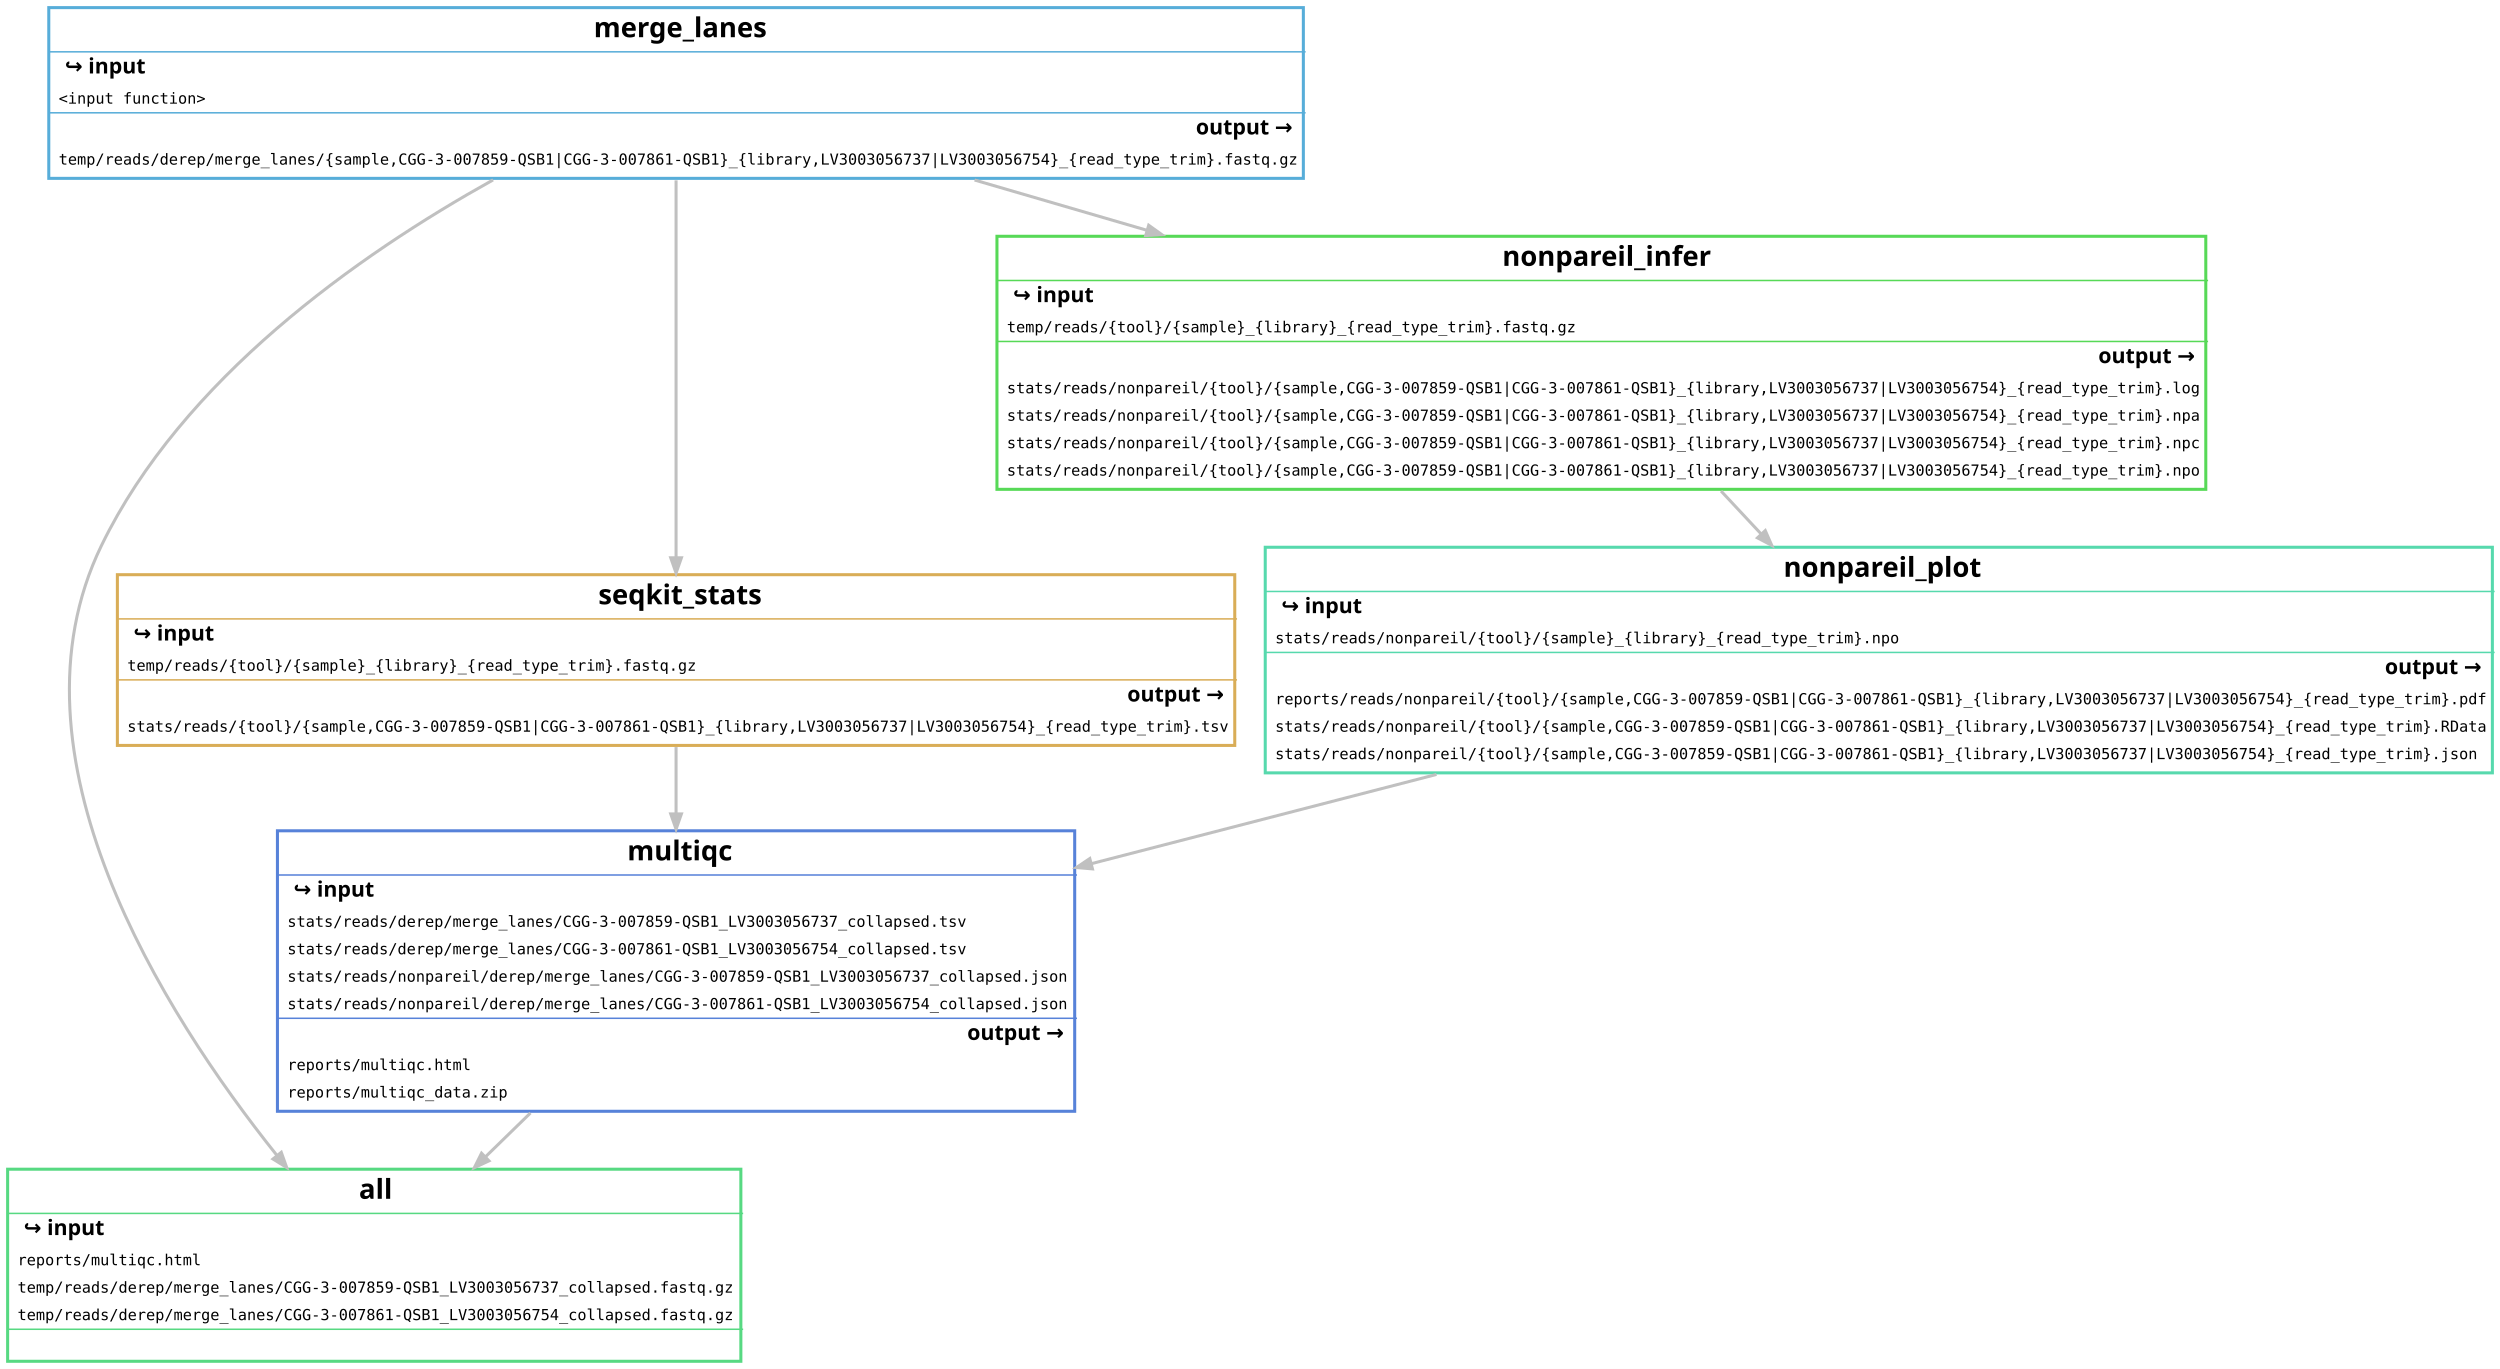
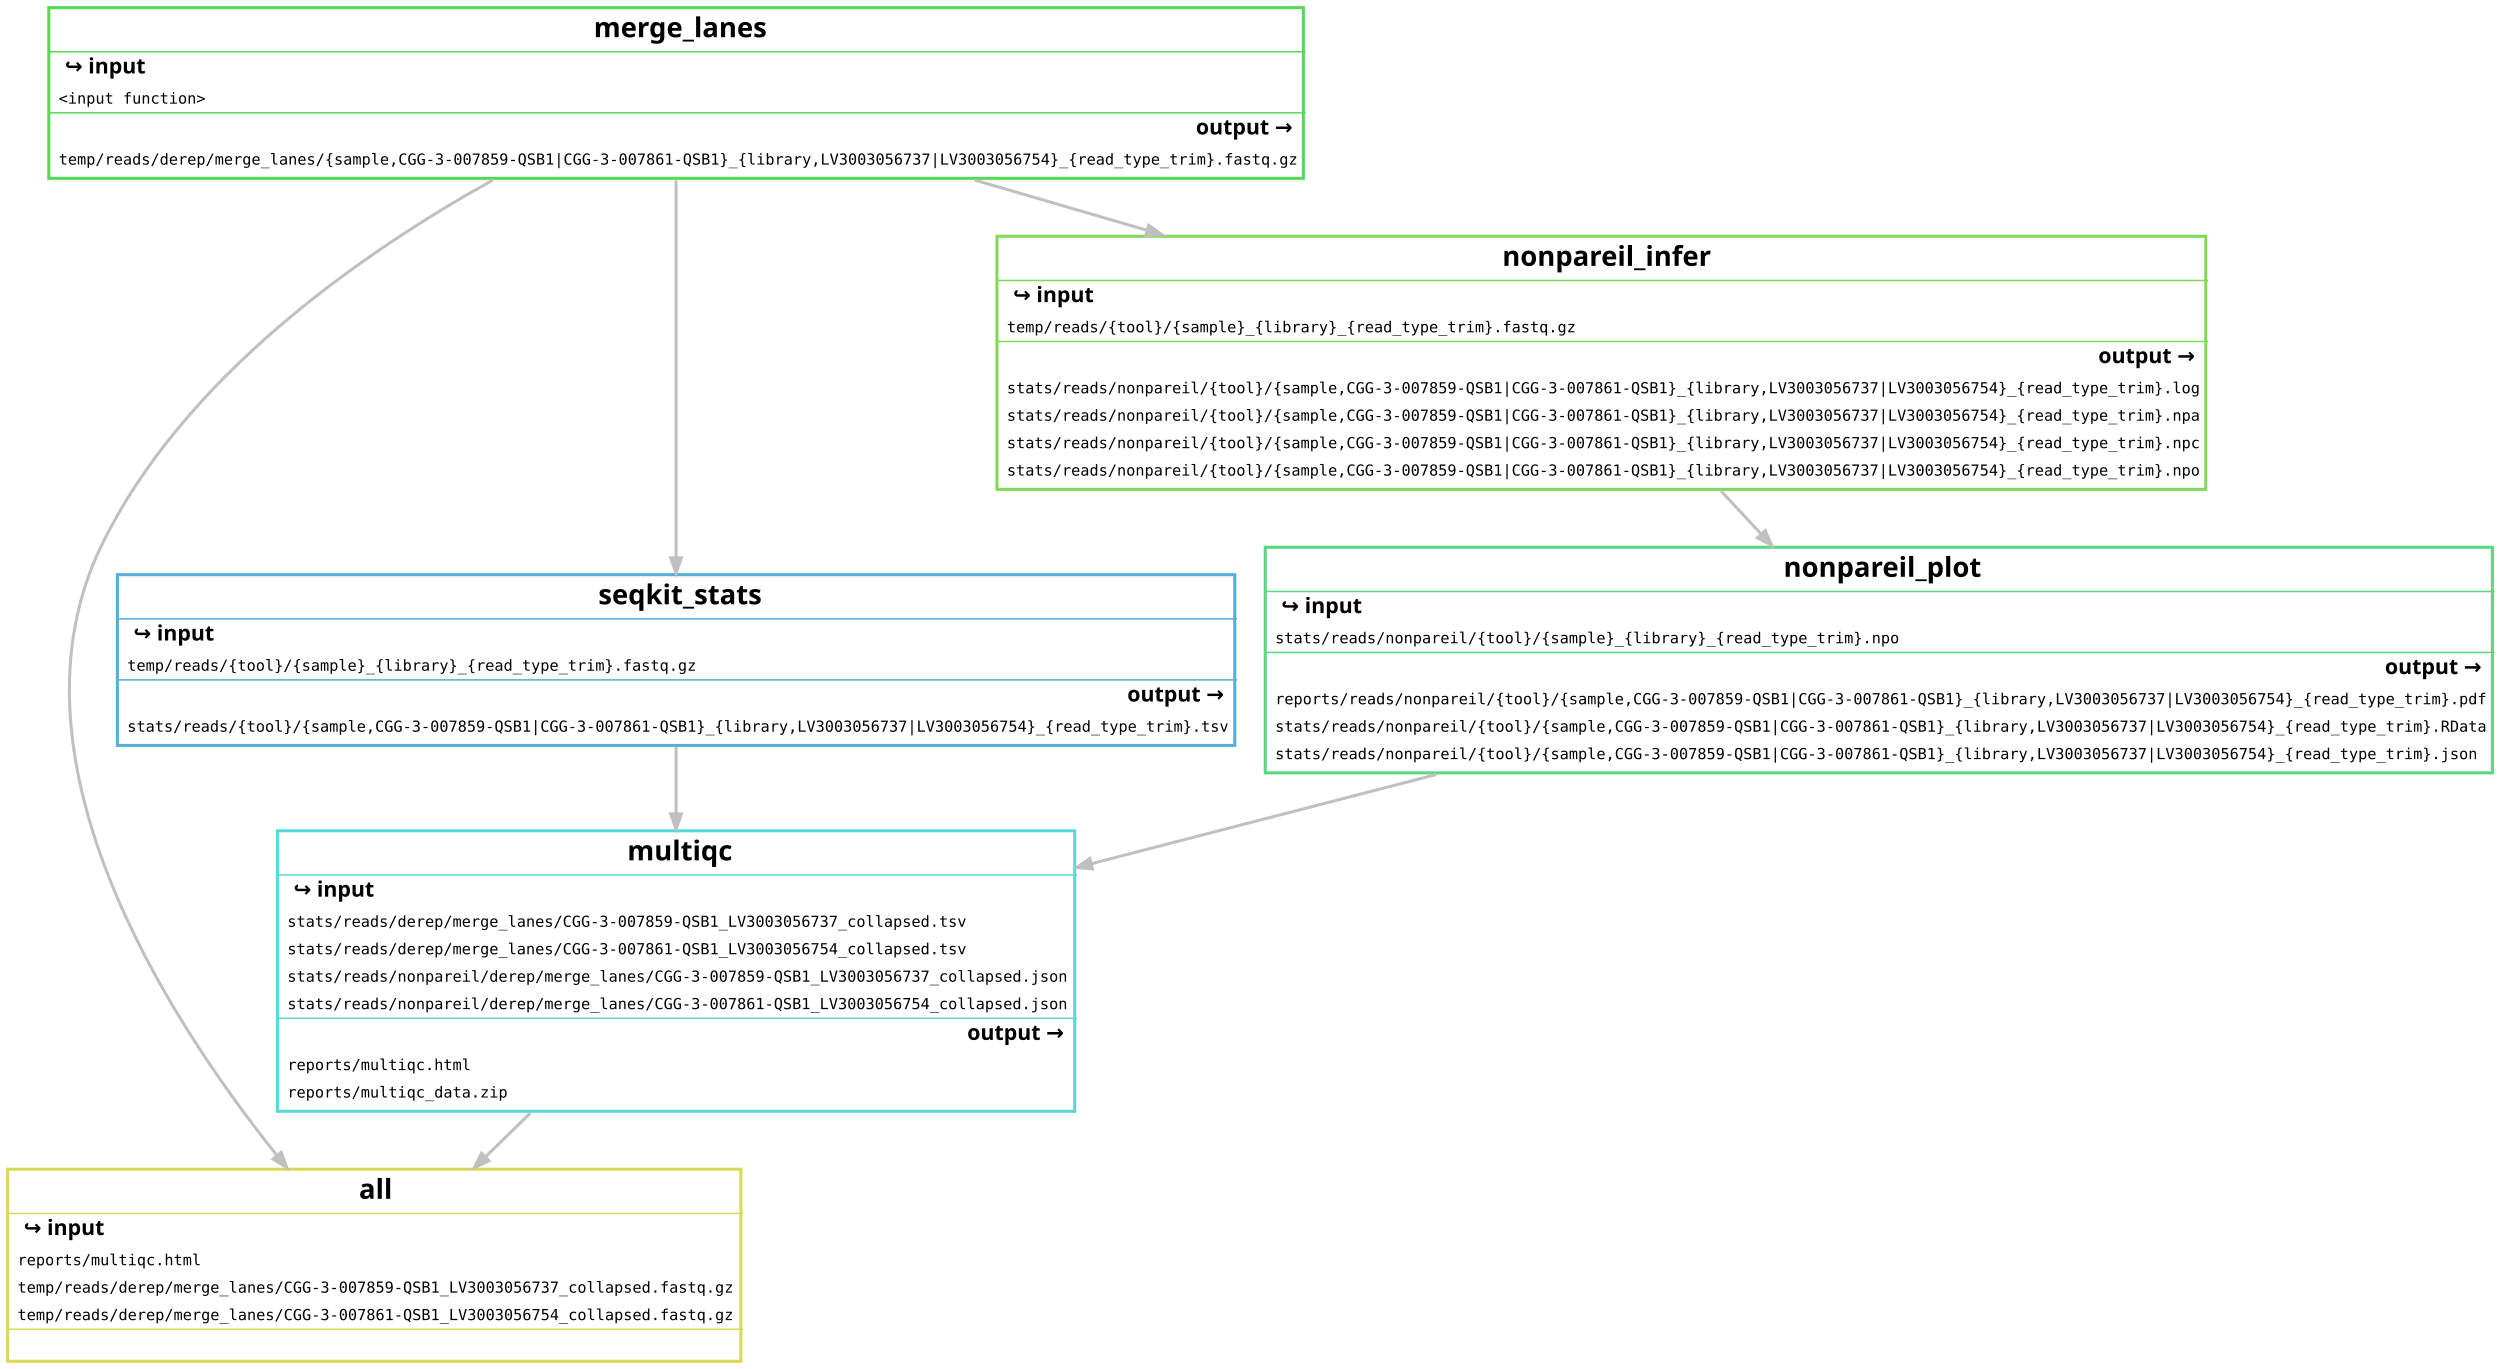
<svg xmlns="http://www.w3.org/2000/svg" width="1640pt" height="898pt" viewBox="0.00 0.00 1640.00 898.00">
  <g id="graph0" class="graph" transform="scale(1 1) rotate(0) translate(4 894)">
    <polygon fill="#ffffff" stroke="transparent" points="-4,4 -4,-894 1636,-894 1636,4 -4,4" />
    <g id="node1" class="node">
      <text text-anchor="start" x="231.5" y="-107.6" font-family="sans" font-weight="bold" font-size="18.00" fill="#000000">all</text>
      <text text-anchor="start" x="7.5" y="-83.8" font-family="sans" font-size="10.00" fill="#000000"> </text>
      <text text-anchor="start" x="11.5" y="-83.8" font-family="sans" font-weight="bold" font-size="14.00" fill="#000000">↪ input</text>
      <text text-anchor="start" x="64.5" y="-83.8" font-family="sans" font-size="10.00" fill="#000000"> </text>
      <text text-anchor="start" x="7.5" y="-64" font-family="monospace" font-size="10.00" fill="#000000">reports/multiqc.html</text>
      <text text-anchor="start" x="7.5" y="-46" font-family="monospace" font-size="10.00" fill="#000000">temp/reads/derep/merge_lanes/CGG-3-007859-QSB1_LV3003056737_collapsed.fastq.gz</text>
      <text text-anchor="start" x="7.5" y="-28" font-family="monospace" font-size="10.00" fill="#000000">temp/reads/derep/merge_lanes/CGG-3-007861-QSB1_LV3003056754_collapsed.fastq.gz</text>
      <text text-anchor="start" x="469.5" y="-10" font-family="sans" font-size="10.00" fill="#000000">  </text>
-       <polygon fill="#57d982" stroke="#57d982" points="1.5,-98 1.5,-98 483.5,-98 483.5,-98 1.5,-98" />
-       <polygon fill="#57d982" stroke="#57d982" points="1.5,-22 1.5,-22 483.5,-22 483.5,-22 1.5,-22" />
-       <polygon fill="none" stroke="#57d982" stroke-width="2" points="1,-1 1,-127 482,-127 482,-1 1,-1" />
+       <polygon fill="#d9d957" stroke="#d9d957" points="1.5,-98 1.5,-98 483.5,-98 483.5,-98 1.5,-98" />
+       <polygon fill="#d9d957" stroke="#d9d957" points="1.5,-22 1.5,-22 483.5,-22 483.5,-22 1.5,-22" />
+       <polygon fill="none" stroke="#d9d957" stroke-width="2" points="1,-1 1,-127 482,-127 482,-1 1,-1" />
    </g>
    <g id="node2" class="node">
      <text text-anchor="start" x="407.5" y="-329.6" font-family="sans" font-weight="bold" font-size="18.00" fill="#000000">multiqc</text>
      <text text-anchor="start" x="184.5" y="-305.8" font-family="sans" font-size="10.00" fill="#000000"> </text>
      <text text-anchor="start" x="188.5" y="-305.8" font-family="sans" font-weight="bold" font-size="14.00" fill="#000000">↪ input</text>
      <text text-anchor="start" x="241.5" y="-305.8" font-family="sans" font-size="10.00" fill="#000000"> </text>
      <text text-anchor="start" x="184.5" y="-286" font-family="monospace" font-size="10.00" fill="#000000">stats/reads/derep/merge_lanes/CGG-3-007859-QSB1_LV3003056737_collapsed.tsv</text>
      <text text-anchor="start" x="184.5" y="-268" font-family="monospace" font-size="10.00" fill="#000000">stats/reads/derep/merge_lanes/CGG-3-007861-QSB1_LV3003056754_collapsed.tsv</text>
      <text text-anchor="start" x="184.5" y="-250" font-family="monospace" font-size="10.00" fill="#000000">stats/reads/nonpareil/derep/merge_lanes/CGG-3-007859-QSB1_LV3003056737_collapsed.json</text>
      <text text-anchor="start" x="184.5" y="-232" font-family="monospace" font-size="10.00" fill="#000000">stats/reads/nonpareil/derep/merge_lanes/CGG-3-007861-QSB1_LV3003056754_collapsed.json</text>
      <text text-anchor="start" x="626.5" y="-211.8" font-family="sans" font-size="10.00" fill="#000000"> </text>
      <text text-anchor="start" x="630.5" y="-211.8" font-family="sans" font-weight="bold" font-size="14.00" fill="#000000">output →</text>
      <text text-anchor="start" x="691.5" y="-211.8" font-family="sans" font-size="10.00" fill="#000000"> </text>
      <text text-anchor="start" x="184.5" y="-192" font-family="monospace" font-size="10.00" fill="#000000">reports/multiqc.html</text>
      <text text-anchor="start" x="184.5" y="-174" font-family="monospace" font-size="10.00" fill="#000000">reports/multiqc_data.zip</text>
-       <polygon fill="#5782d9" stroke="#5782d9" points="178.5,-320 178.5,-320 702.5,-320 702.5,-320 178.5,-320" />
-       <polygon fill="#5782d9" stroke="#5782d9" points="178.5,-226 178.5,-226 702.5,-226 702.5,-226 178.5,-226" />
-       <polygon fill="none" stroke="#5782d9" stroke-width="2" points="178,-165 178,-349 701,-349 701,-165 178,-165" />
+       <polygon fill="#57d9d9" stroke="#57d9d9" points="178.5,-320 178.5,-320 702.5,-320 702.5,-320 178.5,-320" />
+       <polygon fill="#57d9d9" stroke="#57d9d9" points="178.5,-226 178.5,-226 702.5,-226 702.5,-226 178.5,-226" />
+       <polygon fill="none" stroke="#57d9d9" stroke-width="2" points="178,-165 178,-349 701,-349 701,-165 178,-165" />
    </g>
-     <g id="edge2" class="edge">
+     <g id="edge1" class="edge">
      <path fill="none" stroke="#c0c0c0" stroke-width="2" d="M343.98,-163.892C334.05,-154.213 324.075,-144.489 314.452,-135.11" />
      <polygon fill="#c0c0c0" stroke="#c0c0c0" stroke-width="2" points="316.773,-132.484 307.169,-128.011 311.887,-137.497 316.773,-132.484" />
    </g>
    <g id="node3" class="node">
      <text text-anchor="start" x="388.5" y="-497.6" font-family="sans" font-weight="bold" font-size="18.00" fill="#000000">seqkit_stats</text>
      <text text-anchor="start" x="79.5" y="-473.8" font-family="sans" font-size="10.00" fill="#000000"> </text>
      <text text-anchor="start" x="83.5" y="-473.8" font-family="sans" font-weight="bold" font-size="14.00" fill="#000000">↪ input</text>
      <text text-anchor="start" x="136.5" y="-473.8" font-family="sans" font-size="10.00" fill="#000000"> </text>
      <text text-anchor="start" x="79.5" y="-454" font-family="monospace" font-size="10.00" fill="#000000">temp/reads/{tool}/{sample}_{library}_{read_type_trim}.fastq.gz</text>
      <text text-anchor="start" x="731.5" y="-433.8" font-family="sans" font-size="10.00" fill="#000000"> </text>
      <text text-anchor="start" x="735.5" y="-433.8" font-family="sans" font-weight="bold" font-size="14.00" fill="#000000">output →</text>
      <text text-anchor="start" x="796.5" y="-433.8" font-family="sans" font-size="10.00" fill="#000000"> </text>
      <text text-anchor="start" x="79.5" y="-414" font-family="monospace" font-size="10.00" fill="#000000">stats/reads/{tool}/{sample,CGG-3-007859-QSB1|CGG-3-007861-QSB1}_{library,LV3003056737|LV3003056754}_{read_type_trim}.tsv</text>
-       <polygon fill="#d9ad57" stroke="#d9ad57" points="73.5,-488 73.5,-488 807.5,-488 807.5,-488 73.5,-488" />
-       <polygon fill="#d9ad57" stroke="#d9ad57" points="73.5,-448 73.5,-448 807.5,-448 807.5,-448 73.5,-448" />
-       <polygon fill="none" stroke="#d9ad57" stroke-width="2" points="73,-405 73,-517 806,-517 806,-405 73,-405" />
+       <polygon fill="#57add9" stroke="#57add9" points="73.5,-488 73.5,-488 807.5,-488 807.5,-488 73.5,-488" />
+       <polygon fill="#57add9" stroke="#57add9" points="73.5,-448 73.5,-448 807.5,-448 807.5,-448 73.5,-448" />
+       <polygon fill="none" stroke="#57add9" stroke-width="2" points="73,-405 73,-517 806,-517 806,-405 73,-405" />
    </g>
-     <g id="edge3" class="edge">
+     <g id="edge4" class="edge">
      <path fill="none" stroke="#c0c0c0" stroke-width="2" d="M439.5,-403.903C439.5,-390.304 439.5,-375.374 439.5,-360.404" />
      <polygon fill="#c0c0c0" stroke="#c0c0c0" stroke-width="2" points="443,-360.049 439.5,-350.049 436,-360.049 443,-360.049" />
    </g>
    <g id="node4" class="node">
      <text text-anchor="start" x="385.5" y="-869.6" font-family="sans" font-weight="bold" font-size="18.00" fill="#000000">merge_lanes</text>
      <text text-anchor="start" x="34.5" y="-845.8" font-family="sans" font-size="10.00" fill="#000000"> </text>
      <text text-anchor="start" x="38.5" y="-845.8" font-family="sans" font-weight="bold" font-size="14.00" fill="#000000">↪ input</text>
      <text text-anchor="start" x="91.5" y="-845.8" font-family="sans" font-size="10.00" fill="#000000"> </text>
      <text text-anchor="start" x="34.5" y="-826" font-family="monospace" font-size="10.00" fill="#000000">&lt;input function&gt;</text>
      <text text-anchor="start" x="776.5" y="-805.8" font-family="sans" font-size="10.00" fill="#000000"> </text>
      <text text-anchor="start" x="780.5" y="-805.8" font-family="sans" font-weight="bold" font-size="14.00" fill="#000000">output →</text>
      <text text-anchor="start" x="841.5" y="-805.8" font-family="sans" font-size="10.00" fill="#000000"> </text>
      <text text-anchor="start" x="34.5" y="-786" font-family="monospace" font-size="10.00" fill="#000000">temp/reads/derep/merge_lanes/{sample,CGG-3-007859-QSB1|CGG-3-007861-QSB1}_{library,LV3003056737|LV3003056754}_{read_type_trim}.fastq.gz</text>
-       <polygon fill="#57add9" stroke="#57add9" points="28.5,-860 28.5,-860 852.5,-860 852.5,-860 28.5,-860" />
-       <polygon fill="#57add9" stroke="#57add9" points="28.5,-820 28.5,-820 852.5,-820 852.5,-820 28.5,-820" />
-       <polygon fill="none" stroke="#57add9" stroke-width="2" points="28,-777 28,-889 851,-889 851,-777 28,-777" />
+       <polygon fill="#57d957" stroke="#57d957" points="28.5,-860 28.5,-860 852.5,-860 852.5,-860 28.5,-860" />
+       <polygon fill="#57d957" stroke="#57d957" points="28.5,-820 28.5,-820 852.5,-820 852.5,-820 28.5,-820" />
+       <polygon fill="none" stroke="#57d957" stroke-width="2" points="28,-777 28,-889 851,-889 851,-777 28,-777" />
    </g>
-     <g id="edge1" class="edge">
+     <g id="edge2" class="edge">
      <path fill="none" stroke="#c0c0c0" stroke-width="2" d="M319.457,-775.984C230.367,-726.378 115.516,-645.258 62.5,-536 -4.045,-398.861 102.461,-230.193 177.588,-136.142" />
      <polygon fill="#c0c0c0" stroke="#c0c0c0" stroke-width="2" points="180.514,-138.091 184.072,-128.112 175.067,-133.693 180.514,-138.091" />
    </g>
    <g id="edge5" class="edge">
      <path fill="none" stroke="#c0c0c0" stroke-width="2" d="M439.5,-775.69C439.5,-708.964 439.5,-598.899 439.5,-528.204" />
      <polygon fill="#c0c0c0" stroke="#c0c0c0" stroke-width="2" points="443,-528.069 439.5,-518.069 436,-528.069 443,-528.069" />
    </g>
    <g id="node6" class="node">
      <text text-anchor="start" x="981.5" y="-719.6" font-family="sans" font-weight="bold" font-size="18.00" fill="#000000">nonpareil_infer</text>
      <text text-anchor="start" x="656.5" y="-695.8" font-family="sans" font-size="10.00" fill="#000000"> </text>
      <text text-anchor="start" x="660.5" y="-695.8" font-family="sans" font-weight="bold" font-size="14.00" fill="#000000">↪ input</text>
      <text text-anchor="start" x="713.5" y="-695.8" font-family="sans" font-size="10.00" fill="#000000"> </text>
      <text text-anchor="start" x="656.5" y="-676" font-family="monospace" font-size="10.00" fill="#000000">temp/reads/{tool}/{sample}_{library}_{read_type_trim}.fastq.gz</text>
      <text text-anchor="start" x="1368.5" y="-655.8" font-family="sans" font-size="10.00" fill="#000000"> </text>
      <text text-anchor="start" x="1372.5" y="-655.8" font-family="sans" font-weight="bold" font-size="14.00" fill="#000000">output →</text>
      <text text-anchor="start" x="1433.5" y="-655.8" font-family="sans" font-size="10.00" fill="#000000"> </text>
      <text text-anchor="start" x="656.5" y="-636" font-family="monospace" font-size="10.00" fill="#000000">stats/reads/nonpareil/{tool}/{sample,CGG-3-007859-QSB1|CGG-3-007861-QSB1}_{library,LV3003056737|LV3003056754}_{read_type_trim}.log</text>
      <text text-anchor="start" x="656.5" y="-618" font-family="monospace" font-size="10.00" fill="#000000">stats/reads/nonpareil/{tool}/{sample,CGG-3-007859-QSB1|CGG-3-007861-QSB1}_{library,LV3003056737|LV3003056754}_{read_type_trim}.npa</text>
      <text text-anchor="start" x="656.5" y="-600" font-family="monospace" font-size="10.00" fill="#000000">stats/reads/nonpareil/{tool}/{sample,CGG-3-007859-QSB1|CGG-3-007861-QSB1}_{library,LV3003056737|LV3003056754}_{read_type_trim}.npc</text>
      <text text-anchor="start" x="656.5" y="-582" font-family="monospace" font-size="10.00" fill="#000000">stats/reads/nonpareil/{tool}/{sample,CGG-3-007859-QSB1|CGG-3-007861-QSB1}_{library,LV3003056737|LV3003056754}_{read_type_trim}.npo</text>
-       <polygon fill="#57d957" stroke="#57d957" points="650.5,-710 650.5,-710 1444.5,-710 1444.5,-710 650.5,-710" />
-       <polygon fill="#57d957" stroke="#57d957" points="650.5,-670 650.5,-670 1444.5,-670 1444.5,-670 650.5,-670" />
-       <polygon fill="none" stroke="#57d957" stroke-width="2" points="650,-573 650,-739 1443,-739 1443,-573 650,-573" />
+       <polygon fill="#82d957" stroke="#82d957" points="650.5,-710 650.5,-710 1444.5,-710 1444.5,-710 650.5,-710" />
+       <polygon fill="#82d957" stroke="#82d957" points="650.5,-670 650.5,-670 1444.5,-670 1444.5,-670 650.5,-670" />
+       <polygon fill="none" stroke="#82d957" stroke-width="2" points="650,-573 650,-739 1443,-739 1443,-573 650,-573" />
    </g>
    <g id="edge7" class="edge">
      <path fill="none" stroke="#c0c0c0" stroke-width="2" d="M635.318,-775.9C671.491,-765.352 710.009,-754.12 748.411,-742.922" />
      <polygon fill="#c0c0c0" stroke="#c0c0c0" stroke-width="2" points="749.549,-746.236 758.17,-740.077 747.59,-739.516 749.549,-746.236" />
    </g>
    <g id="node5" class="node">
      <text text-anchor="start" x="1166" y="-515.6" font-family="sans" font-weight="bold" font-size="18.00" fill="#000000">nonpareil_plot</text>
      <text text-anchor="start" x="832.5" y="-491.8" font-family="sans" font-size="10.00" fill="#000000"> </text>
      <text text-anchor="start" x="836.5" y="-491.8" font-family="sans" font-weight="bold" font-size="14.00" fill="#000000">↪ input</text>
      <text text-anchor="start" x="889.5" y="-491.8" font-family="sans" font-size="10.00" fill="#000000"> </text>
      <text text-anchor="start" x="832.5" y="-472" font-family="monospace" font-size="10.00" fill="#000000">stats/reads/nonpareil/{tool}/{sample}_{library}_{read_type_trim}.npo</text>
      <text text-anchor="start" x="1556.5" y="-451.8" font-family="sans" font-size="10.00" fill="#000000"> </text>
      <text text-anchor="start" x="1560.5" y="-451.8" font-family="sans" font-weight="bold" font-size="14.00" fill="#000000">output →</text>
      <text text-anchor="start" x="1621.5" y="-451.8" font-family="sans" font-size="10.00" fill="#000000"> </text>
      <text text-anchor="start" x="832.5" y="-432" font-family="monospace" font-size="10.00" fill="#000000">reports/reads/nonpareil/{tool}/{sample,CGG-3-007859-QSB1|CGG-3-007861-QSB1}_{library,LV3003056737|LV3003056754}_{read_type_trim}.pdf</text>
      <text text-anchor="start" x="832.5" y="-414" font-family="monospace" font-size="10.00" fill="#000000">stats/reads/nonpareil/{tool}/{sample,CGG-3-007859-QSB1|CGG-3-007861-QSB1}_{library,LV3003056737|LV3003056754}_{read_type_trim}.RData</text>
      <text text-anchor="start" x="832.5" y="-396" font-family="monospace" font-size="10.00" fill="#000000">stats/reads/nonpareil/{tool}/{sample,CGG-3-007859-QSB1|CGG-3-007861-QSB1}_{library,LV3003056737|LV3003056754}_{read_type_trim}.json</text>
-       <polygon fill="#57d9ad" stroke="#57d9ad" points="826.5,-506 826.5,-506 1632.5,-506 1632.5,-506 826.5,-506" />
-       <polygon fill="#57d9ad" stroke="#57d9ad" points="826.5,-466 826.5,-466 1632.5,-466 1632.5,-466 826.5,-466" />
-       <polygon fill="none" stroke="#57d9ad" stroke-width="2" points="826,-387 826,-535 1631,-535 1631,-387 826,-387" />
+       <polygon fill="#57d982" stroke="#57d982" points="826.5,-506 826.5,-506 1632.5,-506 1632.5,-506 826.5,-506" />
+       <polygon fill="#57d982" stroke="#57d982" points="826.5,-466 826.5,-466 1632.5,-466 1632.5,-466 826.5,-466" />
+       <polygon fill="none" stroke="#57d982" stroke-width="2" points="826,-387 826,-535 1631,-535 1631,-387 826,-387" />
    </g>
-     <g id="edge4" class="edge">
+     <g id="edge3" class="edge">
      <path fill="none" stroke="#c0c0c0" stroke-width="2" d="M938.347,-385.979C864.319,-366.839 785.009,-346.333 711.905,-327.432" />
      <polygon fill="#c0c0c0" stroke="#c0c0c0" stroke-width="2" points="712.655,-324.011 702.097,-324.896 710.903,-330.788 712.655,-324.011" />
    </g>
    <g id="edge6" class="edge">
      <path fill="none" stroke="#c0c0c0" stroke-width="2" d="M1125.005,-571.888C1133.735,-562.534 1142.621,-553.013 1151.335,-543.677" />
      <polygon fill="#c0c0c0" stroke="#c0c0c0" stroke-width="2" points="1154.014,-545.936 1158.279,-536.237 1148.897,-541.159 1154.014,-545.936" />
    </g>
  </g>
</svg>
